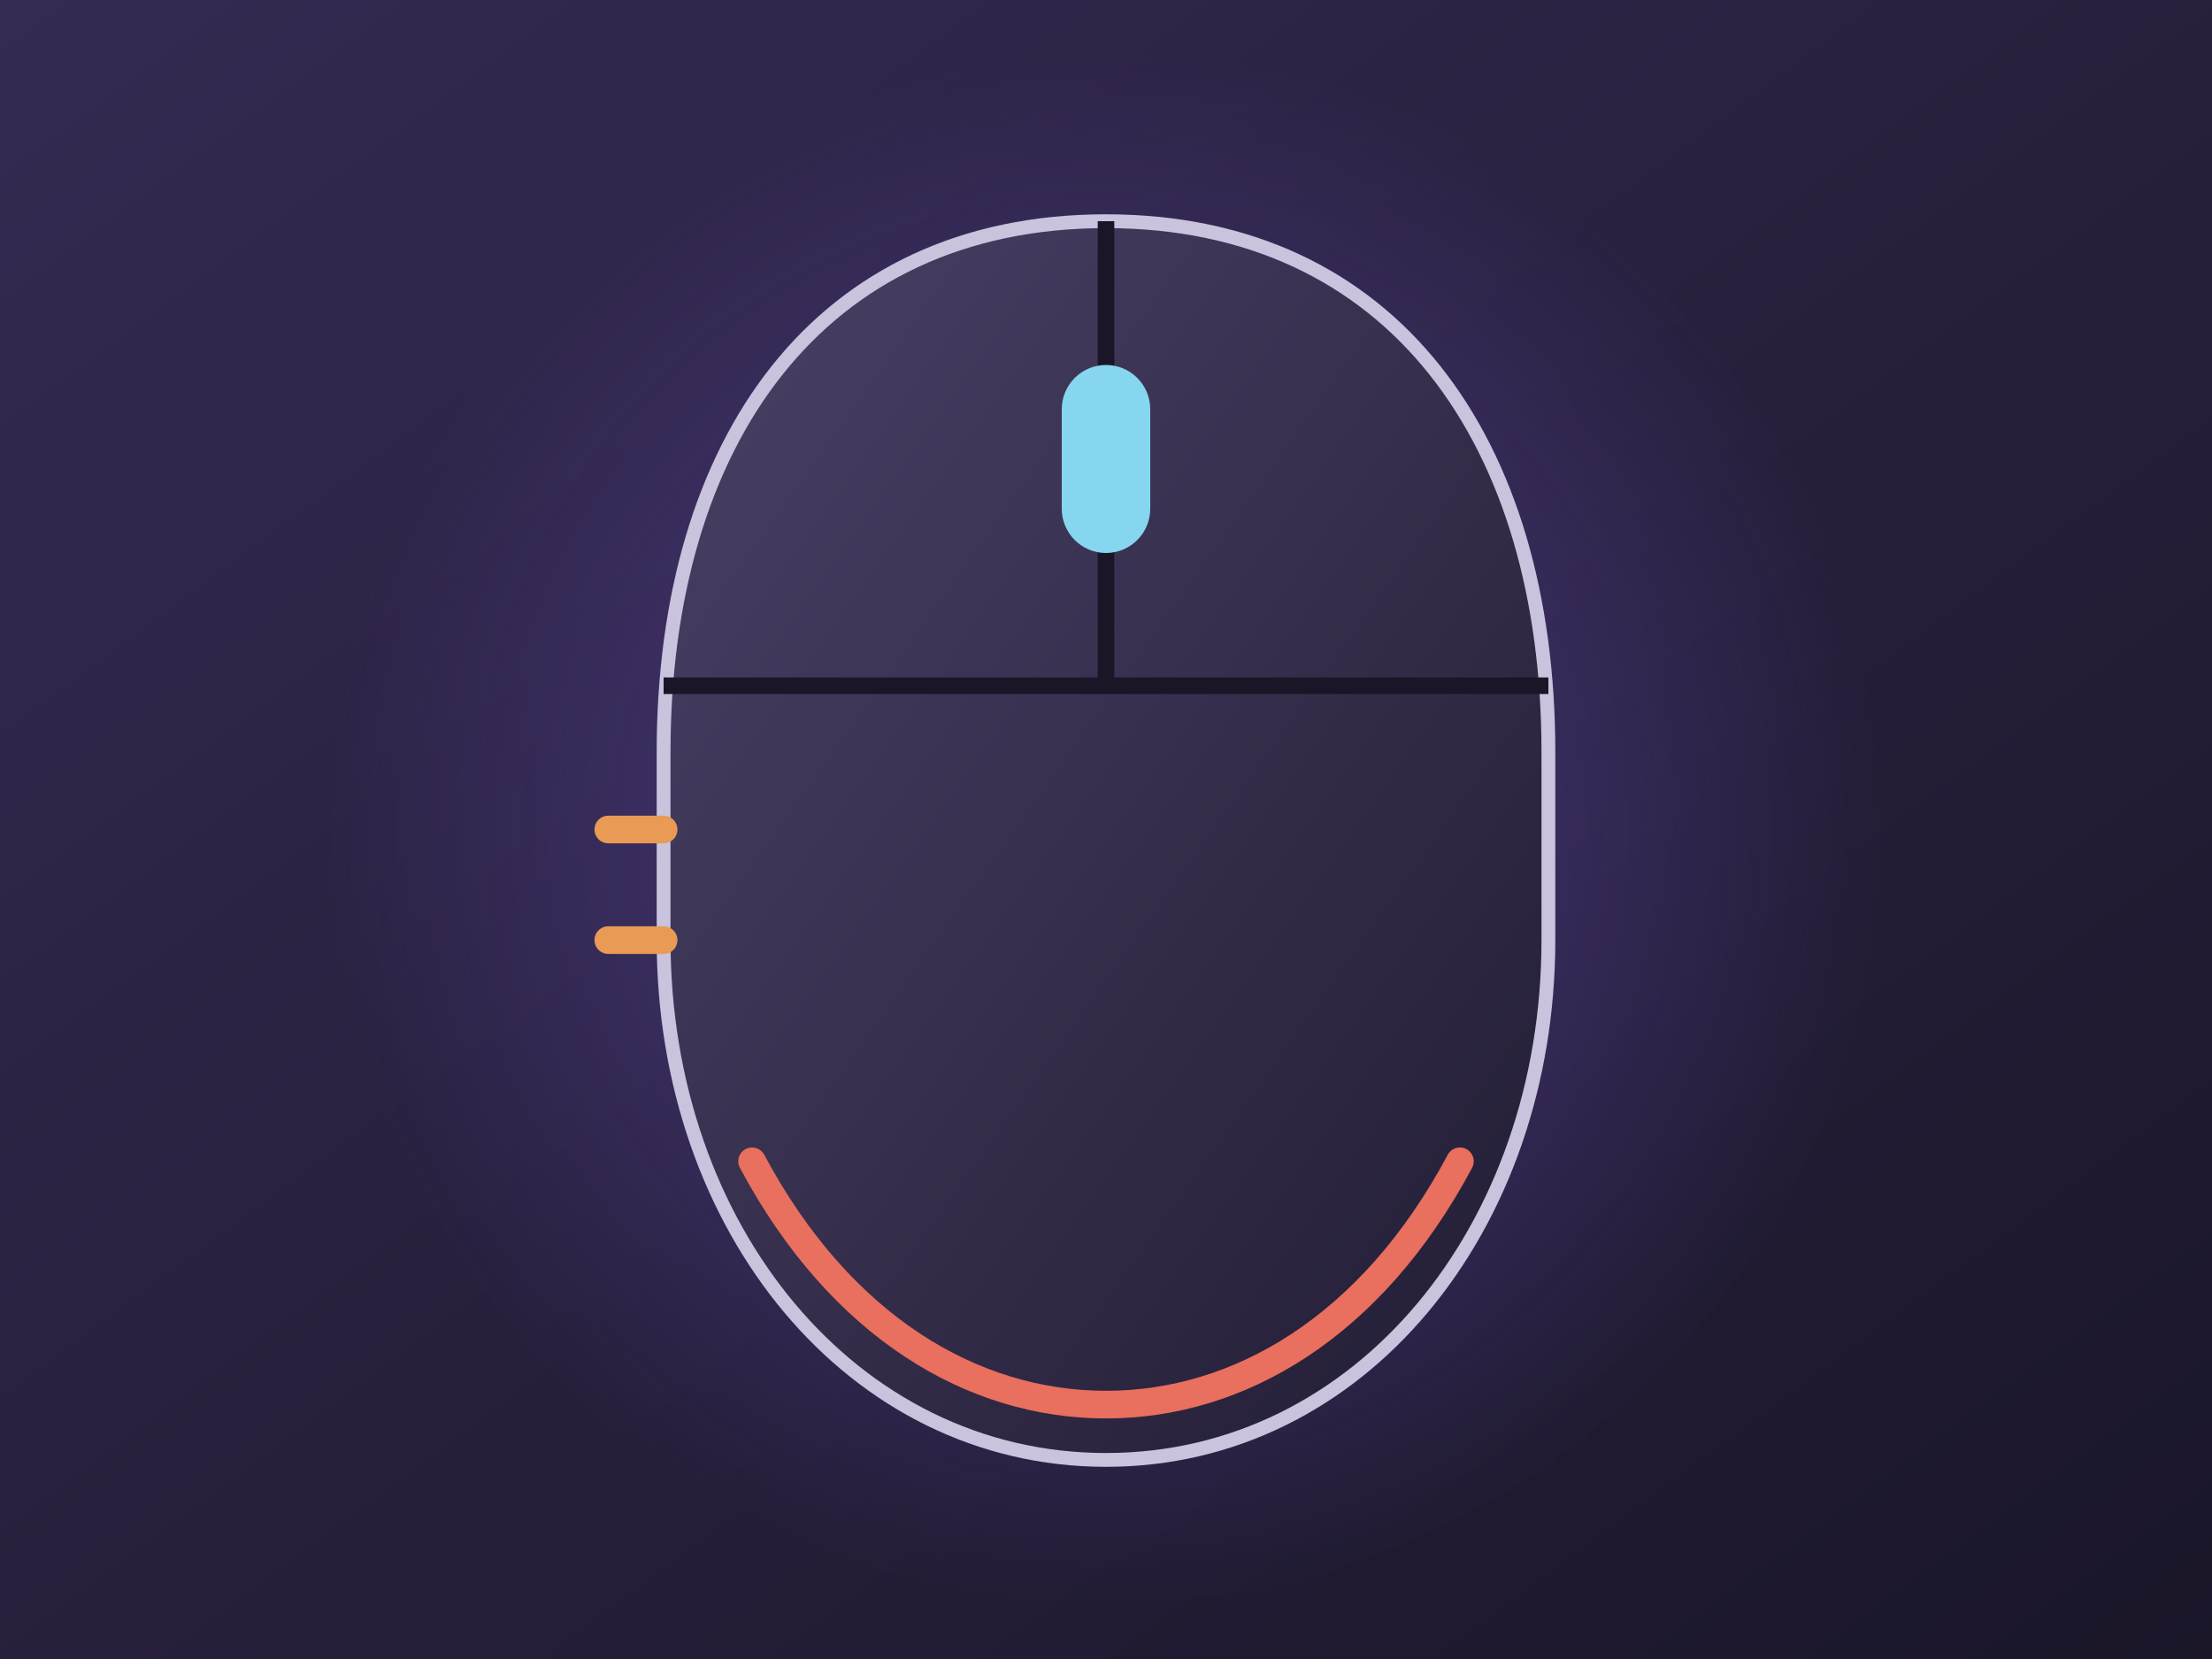
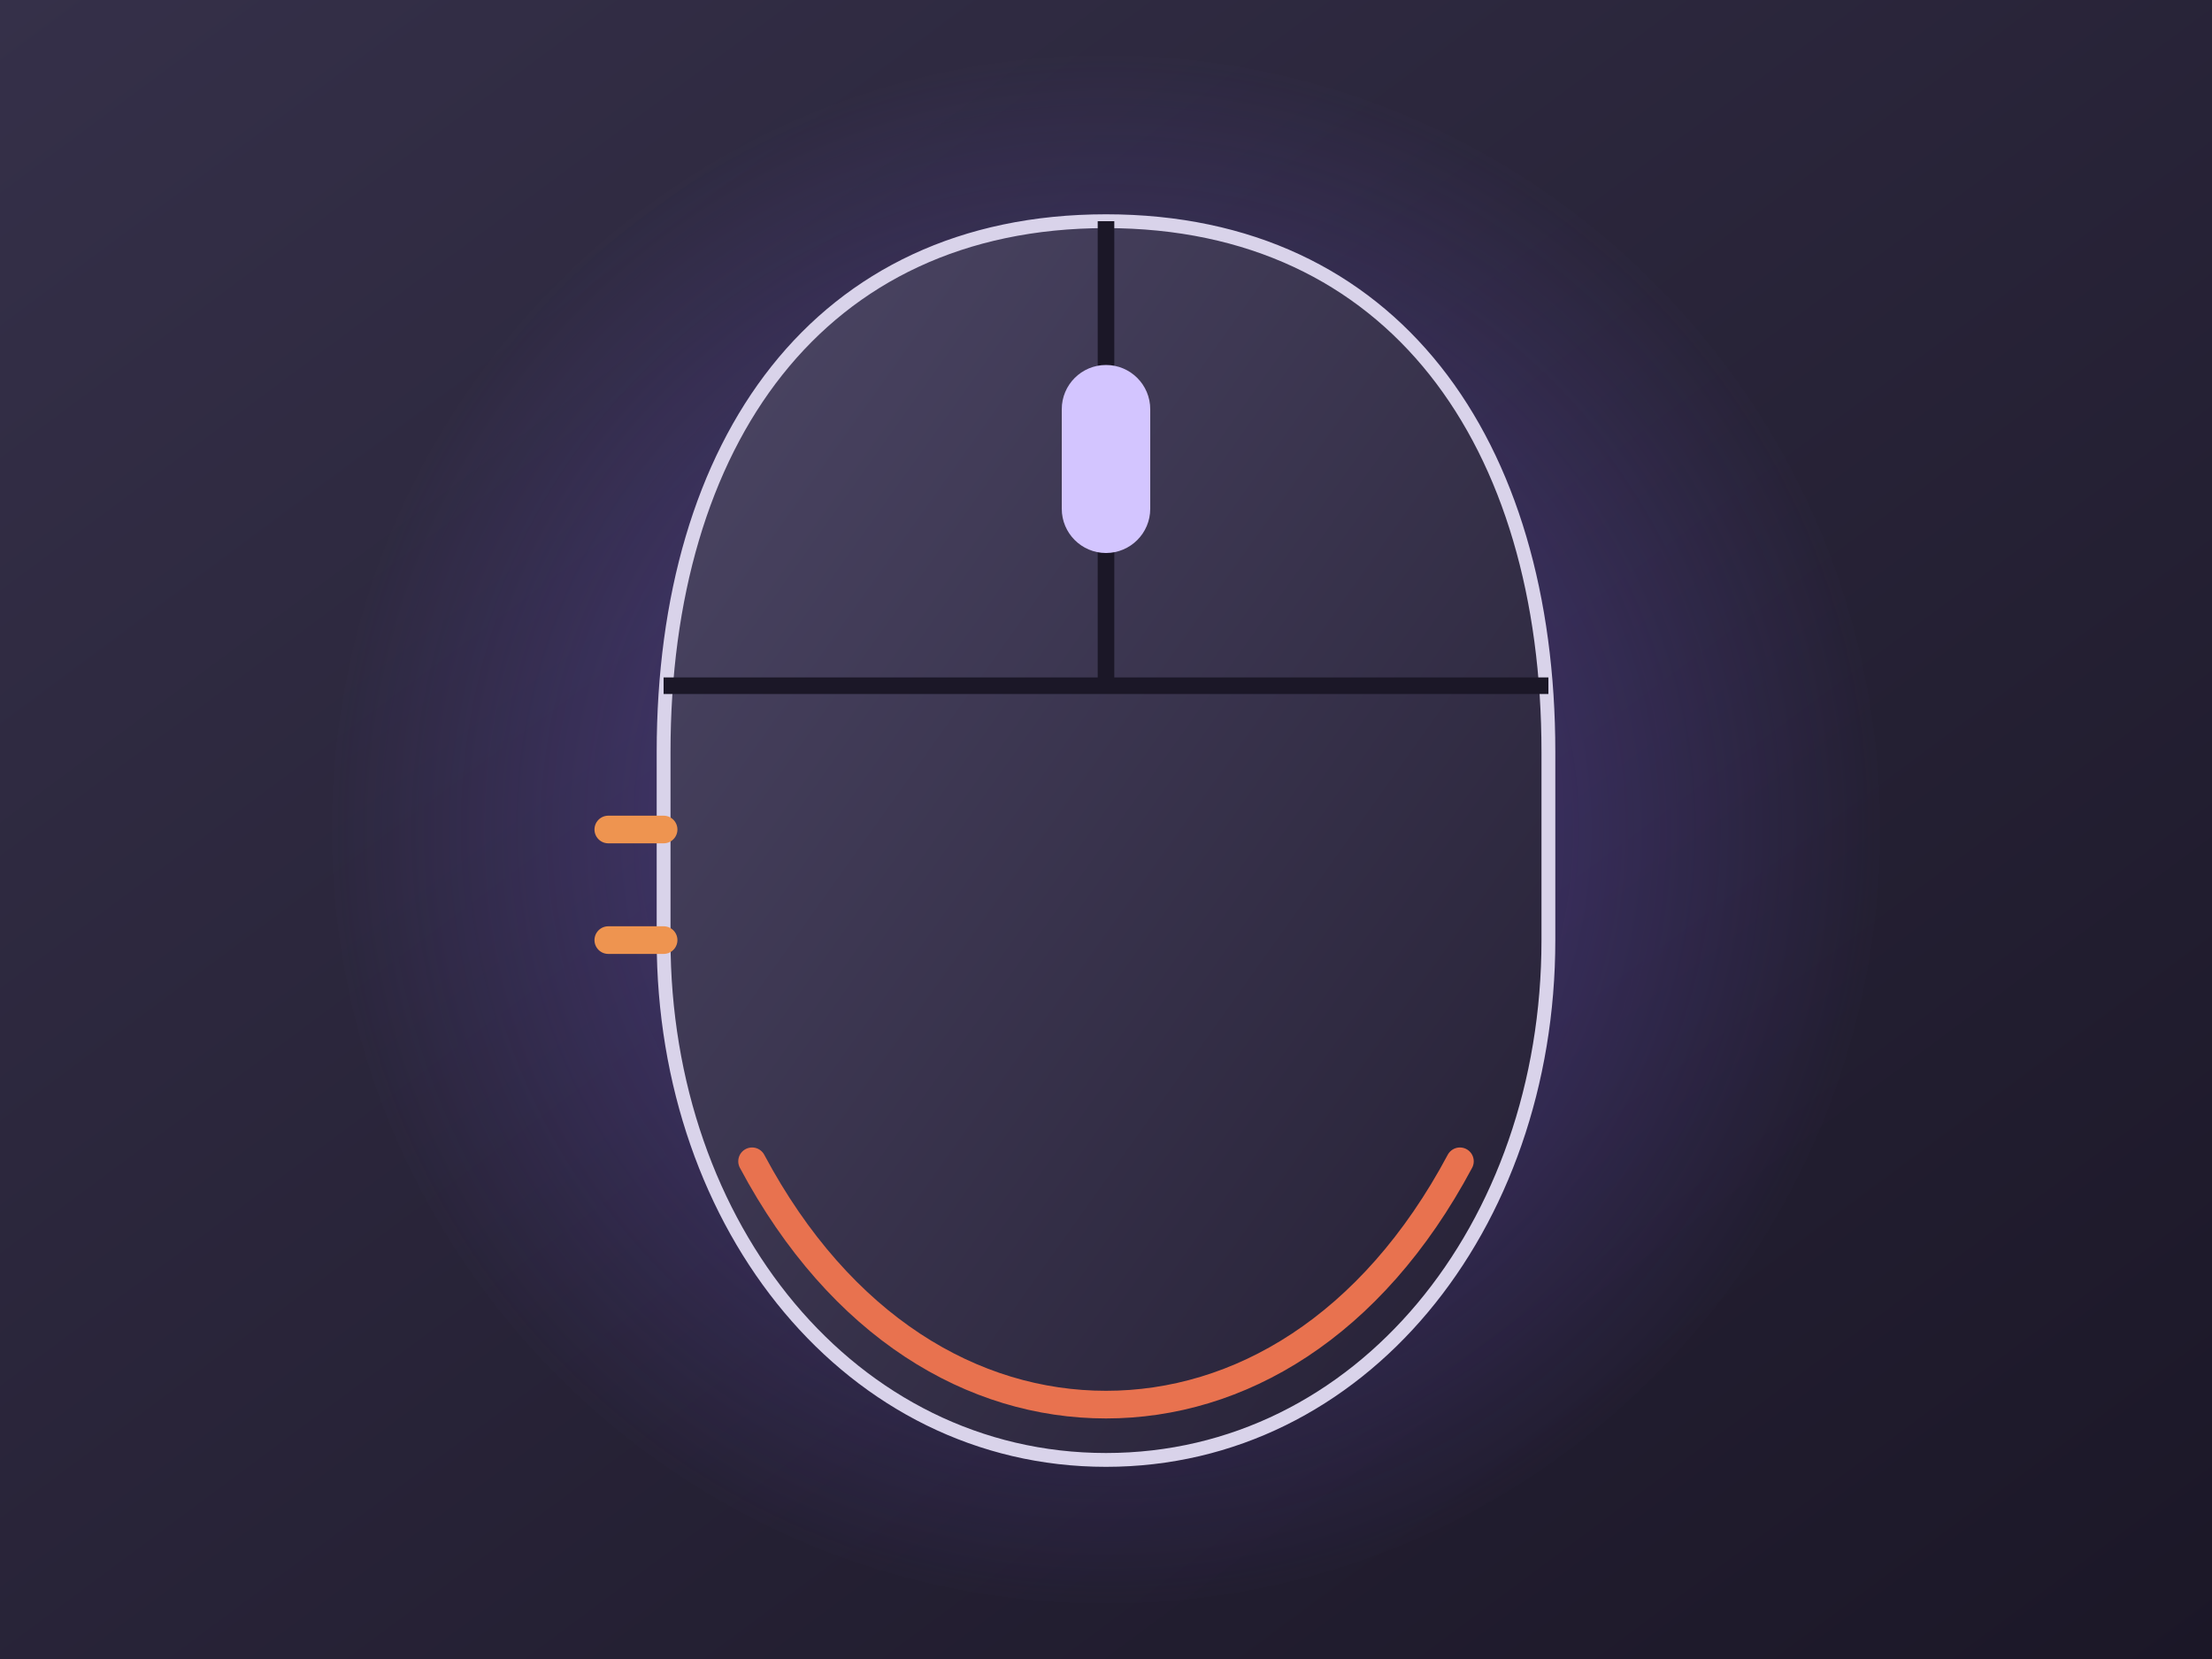
<svg xmlns="http://www.w3.org/2000/svg" viewBox="0 0 400 300" role="img" aria-label="Ratón">
  <defs>
    <linearGradient id="bg" x1="0" y1="0" x2="1" y2="1">
-       <stop offset="0" stop-color="#352a52" />
-       <stop offset="1" stop-color="#1a1628" />
+       <stop offset="0" stop-color="#353049" />
+       <stop offset="1" stop-color="#1B1727" />
    </linearGradient>
    <radialGradient id="glow" cx=".5" cy=".5" r=".5">
-       <stop offset="0" stop-color="#7557ce" stop-opacity=".5" />
-       <stop offset="1" stop-color="#7557ce" stop-opacity="0" />
+       <stop offset="0" stop-color="#7B5CE5" stop-opacity=".5" />
+       <stop offset="1" stop-color="#7B5CE5" stop-opacity="0" />
    </radialGradient>
    <linearGradient id="cuerpo" x1="0" y1="0" x2="1" y2="1">
-       <stop offset="0" stop-color="#4a4166" />
-       <stop offset="1" stop-color="#211c33" />
+       <stop offset="0" stop-color="#4D4766" />
+       <stop offset="1" stop-color="#241F33" />
    </linearGradient>
  </defs>
  <rect width="400" height="300" fill="url(#bg)" />
  <circle cx="200" cy="150" r="140" fill="url(#glow)" />
-   <path d="M200 40c-52 0-80 40-80 96v34c0 52 34 94 80 94s80-42 80-94v-34c0-56-28-96-80-96z" fill="url(#cuerpo)" stroke="#c9c3dd" stroke-width="2.5" />
-   <path d="M200 40v84M120 124h160" stroke="#1a1628" stroke-width="3" />
-   <rect x="192" y="66" width="16" height="34" rx="8" fill="#86d6ef" />
-   <path d="M136 210c16 30 40 44 64 44s48-14 64-44" fill="none" stroke="#e96f5e" stroke-width="5" stroke-linecap="round" />
-   <path d="M120 150h-10M120 170h-10" stroke="#e99a55" stroke-width="5" stroke-linecap="round" />
+   <path d="M200 40c-52 0-80 40-80 96v34c0 52 34 94 80 94s80-42 80-94v-34c0-56-28-96-80-96z" fill="url(#cuerpo)" stroke="#D9D3EA" stroke-width="2.5" />
+   <path d="M200 40v84M120 124h160" stroke="#1B1727" stroke-width="3" />
+   <rect x="192" y="66" width="16" height="34" rx="8" fill="#D3C5FF" />
+   <path d="M136 210c16 30 40 44 64 44s48-14 64-44" fill="none" stroke="#E8724F" stroke-width="5" stroke-linecap="round" />
+   <path d="M120 150h-10M120 170h-10" stroke="#EE9450" stroke-width="5" stroke-linecap="round" />
</svg>
